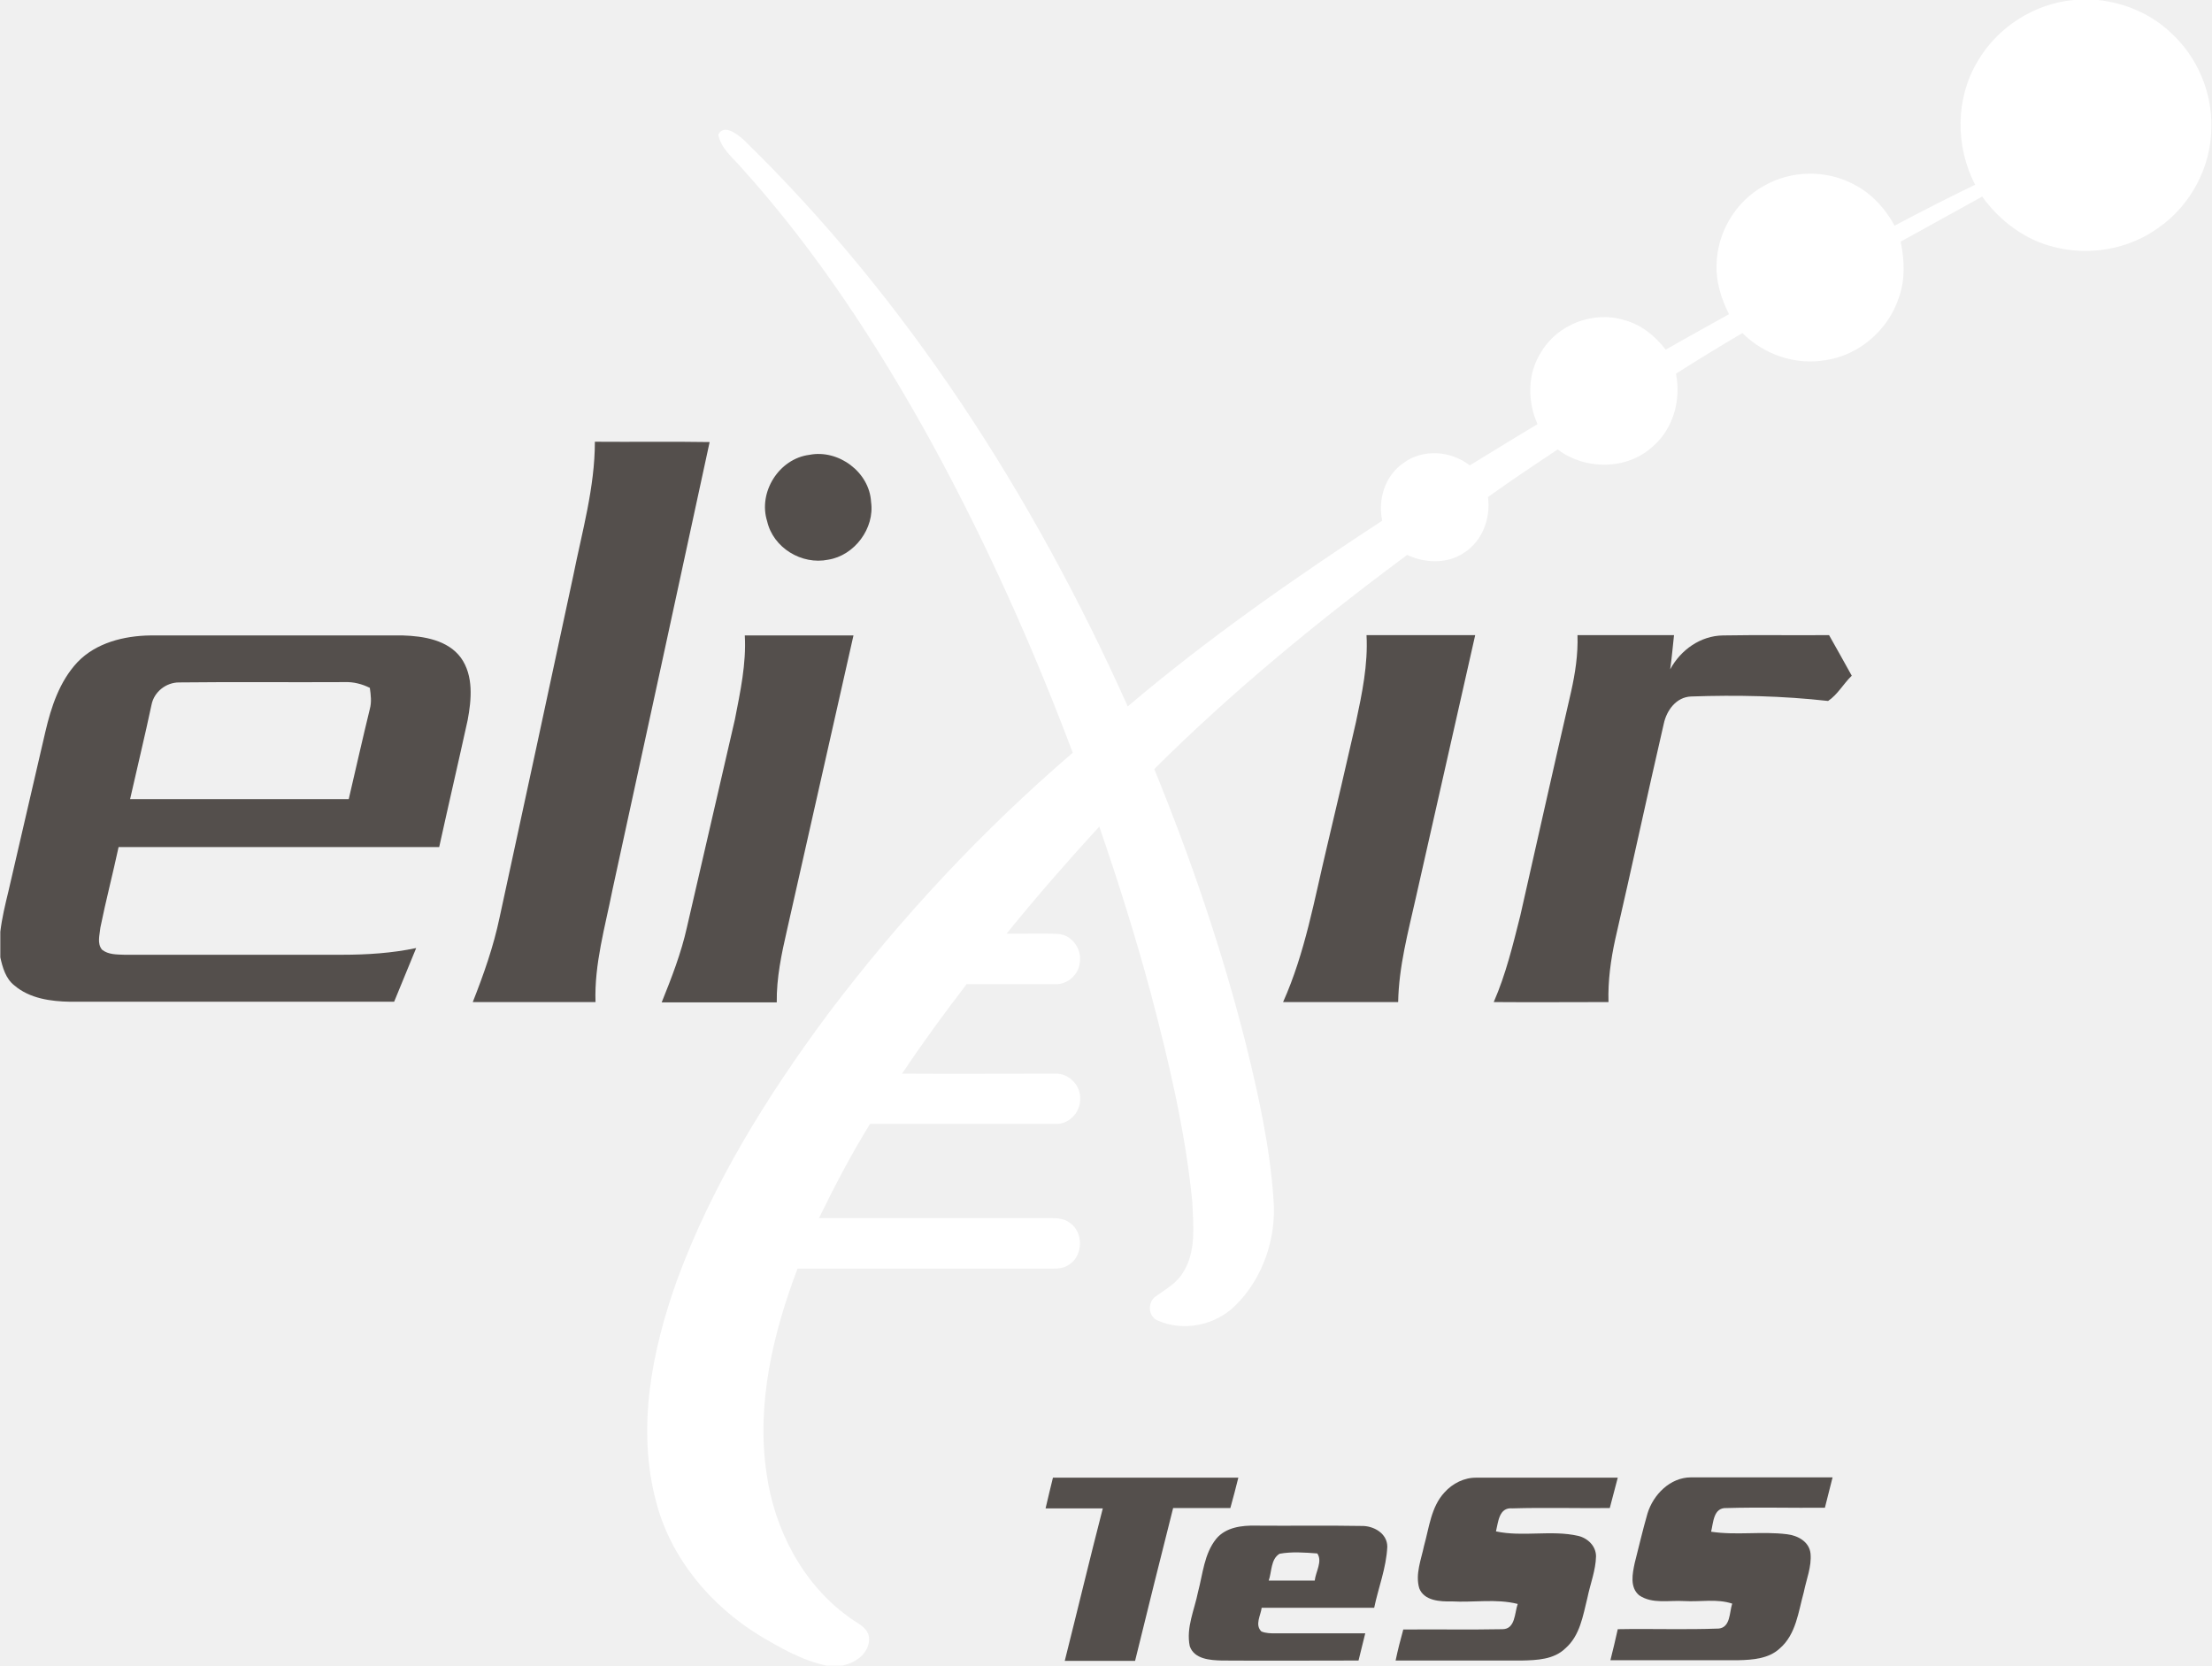
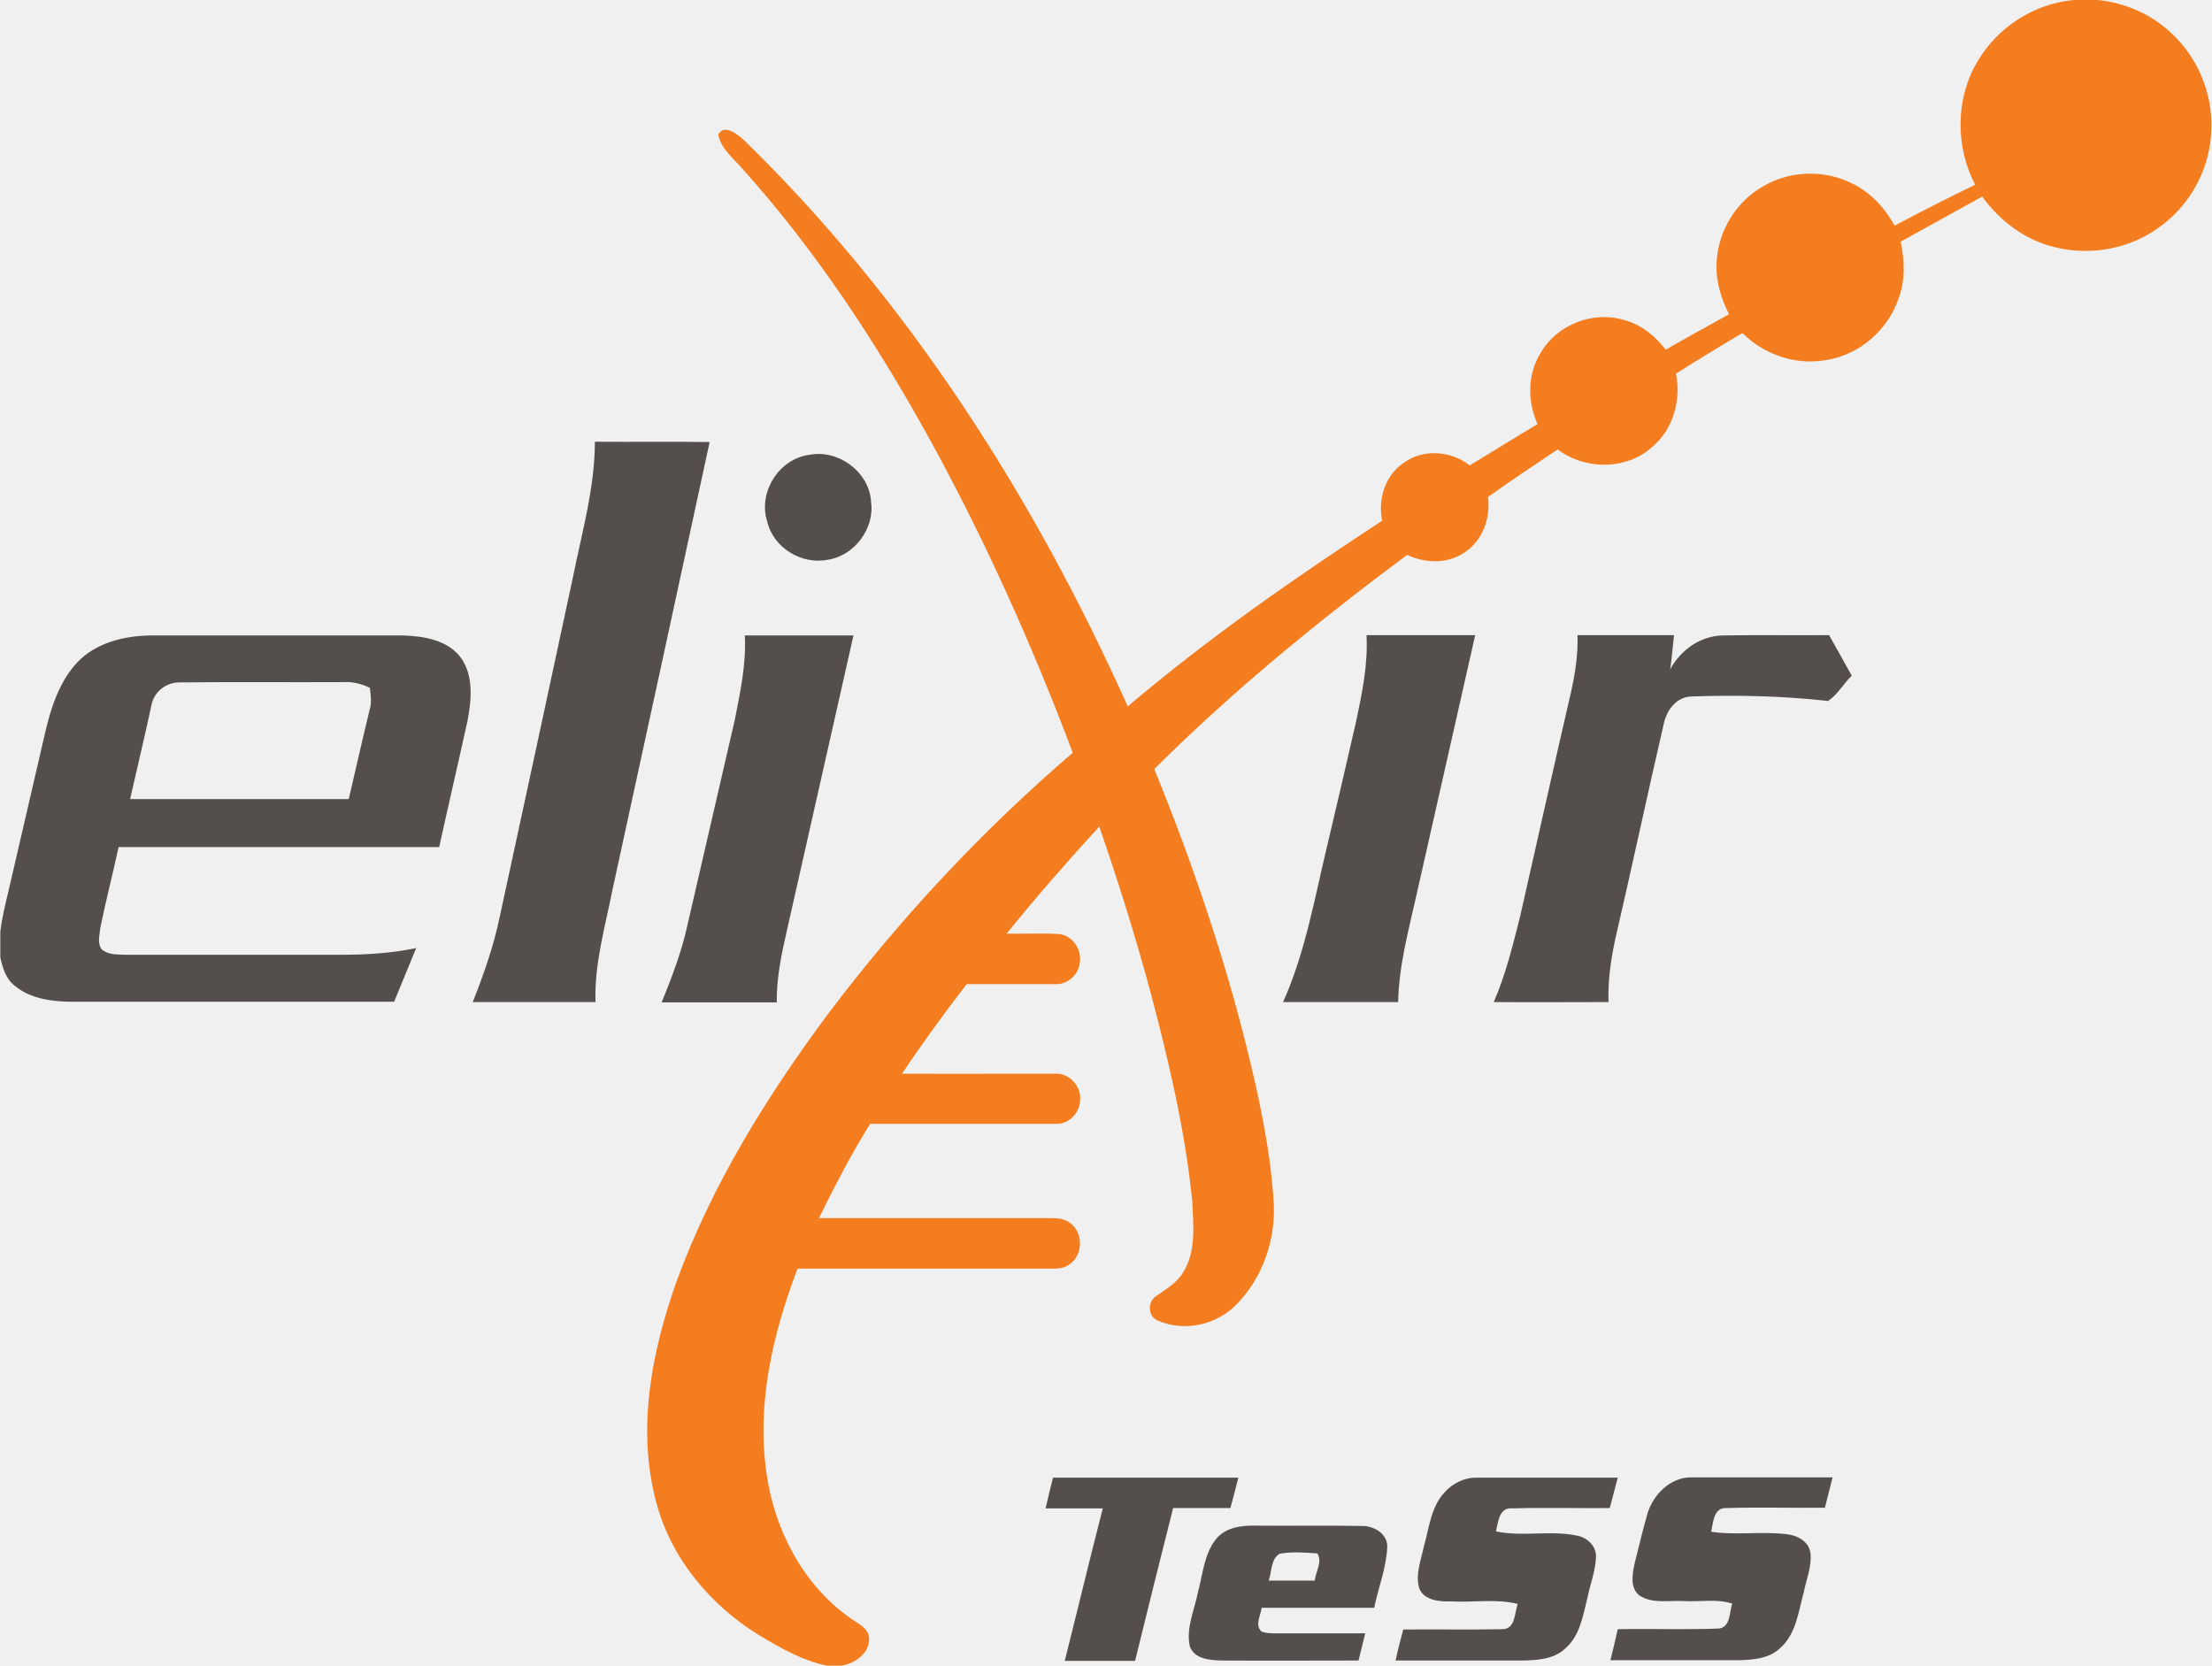
<svg xmlns="http://www.w3.org/2000/svg" version="1.1" id="Layer_1" x="0px" y="0px" viewBox="0 0 692 521" style="enable-background:new 0 0 692 521;" xml:space="preserve">
  <style type="text/css">
- 	.st0{fill:#ffffff;}
+ 	.st0{fill:#f47d20;}
	.st1{fill:#544F4C;}
</style>
  <path class="st0" d="M648.8,0h7.5c8.6,0.9,16.9,4.5,23.1,10.5C687.5,18,692.1,29,691.8,40c-0.1,12.3-6.5,24.3-16.6,31.3  c-9.3,6.7-21.5,8.8-32.5,6c-9.2-2.2-17.1-8.2-22.6-15.8c-8.5,4.7-17,9.4-25.5,14.1c1.2,5.8,1.5,11.9-0.6,17.6  c-3.3,10.1-12.5,18-23,19.5c-9.4,1.6-19.2-1.8-25.9-8.5c-7,4.1-14,8.4-20.8,12.7c1.7,8.3-0.9,17.5-7.5,23c-8,7.2-21,7.2-29.5,0.7  c-7.3,4.9-14.6,9.7-21.8,14.9c0.9,6.7-1.8,13.9-7.6,17.5c-5.3,3.5-12.1,3.2-17.7,0.6c-27.7,20.6-54.6,42.6-79.1,67  c11.5,28.2,21.4,57.1,28.8,86.6c3.9,15.8,7.4,31.8,8.5,48c1,12.1-3.3,24.8-12,33.3c-6.3,6.2-16.3,8.2-24.3,4.6  c-3-1.3-3.1-5.7-0.6-7.5c3.1-2.2,6.6-4.1,8.6-7.5c4.2-6.6,3.2-14.7,2.9-22.1c-2.2-22.3-7.4-44.1-13.1-65.7  c-4.7-17.4-10.1-34.6-16-51.7c-10,10.9-19.7,22-29,33.5c5.4,0.1,10.8-0.2,16.2,0.1c4.3,0.3,7.4,4.8,6.7,8.9c-0.3,3.8-3.9,7-7.7,6.8  c-9.2,0-18.5,0-27.7,0c-7,9.1-13.8,18.4-20.2,28c15.9,0.1,31.9,0,47.9,0c4.4-0.2,8.2,3.9,7.8,8.2c0,4.1-3.7,7.8-7.8,7.5  c-19.3,0-38.6,0-57.9,0c-5.9,9.5-11.1,19.5-16,29.5c24.3,0,48.6,0,72.9,0c1.9,0,3.9,0.2,5.5,1.4c4.4,2.9,4.3,10.3-0.1,13.1  c-1.6,1.2-3.5,1.3-5.4,1.3c-26.5,0-53.1,0-79.6,0c-7.7,20.3-12.9,42.3-9.7,64c2.4,17.4,11.2,34.5,25.6,44.9c2.5,2,6.6,3.3,6.5,7.2  c-0.2,4.5-4.5,7.4-8.6,8.1h-4.7c-7.6-1.6-14.4-5.5-21.1-9.5c-15.3-9.4-27.6-24.1-32.2-41.6c-6.2-23.1-1.4-47.4,6.5-69.5  c11.1-30.2,28.3-57.8,47.4-83.5c22.5-29.8,48.1-57.2,76.4-81.5c-12.5-33.2-27.1-65.8-44.1-96.9c-16.9-30.7-36.2-60.3-59.7-86.3  c-2.7-3.1-6.3-5.9-7.1-10.2c1.8-3.4,5.8-0.2,7.8,1.5c51.6,50.2,91,112,120.3,177.4c25.1-21.3,52.1-40.1,79.6-58.1  c-1.4-6.7,0.9-14.1,6.6-18c6.1-4.6,14.9-3.9,20.8,0.7c7.1-4.3,14.1-8.7,21.2-12.9c-3.2-7.1-3.2-15.8,1.1-22.5  c5.1-8.7,16.3-13,25.9-10.1c5.4,1.4,9.8,5,13.1,9.3c6.6-3.8,13.2-7.4,19.8-11.1c-2.4-4.8-4.1-10.1-3.9-15.5  c0.2-10.2,6.1-20,15.1-24.8c8.3-4.7,19-4.9,27.5-0.5c5.7,2.8,10.1,7.6,13.1,13.1c8.3-4.4,16.7-8.7,25.2-12.8  c-6.2-11.9-6.2-26.9,0.7-38.5C624.8,8.6,636.3,1.1,648.8,0z" />
  <path class="st1" d="M186.1,138.2c11.9,0.1,23.9-0.1,35.9,0.1c-10.1,46.7-20.2,93.4-30.4,140.1c-2.3,11.6-5.7,23.2-5.3,35.1  c-12.8,0-25.6,0-38.4,0c3.4-8.6,6.5-17.4,8.4-26.5c7.7-35.6,15.4-71.1,23-106.7C182.1,166.3,186.1,152.5,186.1,138.2z" />
  <path class="st1" d="M253.2,142.3c9.1-1.8,18.8,5.4,19.3,14.7c1.2,8.3-5.2,16.8-13.4,18.1c-8.3,1.7-17.2-3.7-19.1-12  C237.1,154,243.7,143.5,253.2,142.3z" />
  <path class="st1" d="M24.2,207.2c5.8-6.1,14.6-8.3,22.9-8.4c26.3,0,52.6,0,78.9,0c6.5,0.2,14.1,1.4,18.2,7c4,5.6,3.3,13.1,2.1,19.5  c-2.9,13.2-6,26.5-8.9,39.7c-33.4,0-66.8,0-100.3,0c-1.8,8.4-4,16.8-5.7,25.2c-0.2,2.3-1.1,4.9,0.5,6.9c2,1.6,4.6,1.5,7,1.6  c22.7,0,45.4,0,68.1,0c7.8,0,15.6-0.5,23.2-2.1c-2.3,5.6-4.6,11.2-6.9,16.8c-33.8,0-67.5,0-101.3,0c-6.1-0.1-12.7-1-17.5-5.1  c-2.7-2.1-3.7-5.6-4.4-8.8v-8c0.5-4.2,1.5-8.4,2.5-12.5c3.9-16.7,7.7-33.4,11.6-50.1C16,221.2,18.6,213.2,24.2,207.2 M47.4,220.5  c-2.1,9.9-4.5,19.7-6.7,29.5c22.8,0,45.6,0,68.4,0c2.2-9.4,4.3-18.8,6.6-28.2c0.6-2.2,0.3-4.4,0-6.6c-2.4-1.2-5.1-1.9-7.8-1.8  c-17.3,0.1-34.6-0.1-51.9,0.1C52,213.5,48.2,216.4,47.4,220.5z" />
  <path class="st1" d="M233,198.8c11.3,0,22.6,0,34,0c-6.9,30.7-13.9,61.5-20.8,92.2c-1.7,7.4-3.3,14.9-3.2,22.6c-12,0-24,0-36,0  c3.1-7.7,6.1-15.4,7.9-23.5c5-21.7,10-43.3,15-65C231.6,216.4,233.5,207.6,233,198.8z" />
  <path class="st1" d="M424.2,225.9c1.9-8.9,3.8-18,3.3-27.2c11.3,0,22.7,0,34,0c-6.2,27.4-12.4,54.8-18.6,82.3  c-2.4,10.7-5.3,21.4-5.5,32.5c-12,0-24,0-36,0c6.9-15.4,9.8-32.2,13.7-48.5C418.2,252,421.2,239,424.2,225.9z" />
  <path class="st1" d="M491.5,216.4c1.3-5.8,2.2-11.7,2-17.7c10.1,0,20.1,0,30.2,0c-0.4,3.6-0.7,7.2-1.2,10.7  c3.3-6.1,9.5-10.5,16.5-10.6c11-0.2,22.1,0,33.2-0.1c2.4,4.2,4.7,8.4,7.1,12.7c-2.6,2.5-4.4,5.9-7.4,7.9  c-14.2-1.6-28.6-1.9-42.9-1.4c-4.6,0.2-7.6,4.3-8.5,8.5c-5.2,22.5-10,45-15.2,67.5c-1.4,6.4-2.3,13-2.1,19.6c-12,0-23.9,0.1-35.9,0  c3.8-8.7,6-17.9,8.3-27C480.9,263.1,486.1,239.8,491.5,216.4z" />
  <path class="st1" d="M329.4,462.3c19.3,0,38.7,0,58,0c-0.8,3.2-1.6,6.3-2.5,9.5c-6,0-11.9,0-17.9,0c-4,15.9-8,31.8-11.9,47.8  c-7.3,0-14.7,0-22,0c4-15.9,7.8-31.8,11.9-47.7c-6,0-12,0-17.9,0C327.9,468.6,328.6,465.4,329.4,462.3z" />
  <path class="st1" d="M451.9,466.9c2.5-2.8,6.2-4.7,10.1-4.6c14.7,0,29.4,0,44.1,0c-0.8,3.2-1.7,6.3-2.5,9.5  c-10.2,0.1-20.3-0.2-30.5,0.1c-4.2-0.4-4.4,4.4-5.1,7.2c8.4,1.8,17.3-0.5,25.7,1.4c3,0.7,5.6,3.2,5.6,6.4c-0.1,4.4-1.8,8.6-2.7,13  c-1.4,5.6-2.3,11.8-6.9,15.8c-3.6,3.5-8.9,3.7-13.6,3.8c-13.1,0-26.3,0-39.5,0c0.7-3.3,1.5-6.5,2.4-9.7c10.3-0.1,20.7,0.1,31-0.1  c4.1,0,3.8-5.1,4.8-7.9c-6.7-1.7-13.8-0.4-20.7-0.8c-3.6,0.1-8.6-0.2-10.1-4.1c-1.3-4.4,0.6-9,1.5-13.3  C447.1,477.9,447.7,471.4,451.9,466.9z" />
  <path class="st1" d="M515.4,473.5c1.8-5.9,7.1-11.3,13.6-11.3c14.8,0,29.5,0,44.3,0c-0.8,3.2-1.6,6.3-2.4,9.5  c-10.3,0.1-20.5-0.2-30.8,0.1c-4.1-0.2-4.1,4.6-4.8,7.4c7.9,1.2,15.9-0.2,23.8,0.8c3.3,0.4,6.9,2.3,7.3,6c0.4,4.1-1.3,8.1-2.1,12.1  c-1.7,6.1-2.4,13.2-7.5,17.6c-3.4,3.2-8.4,3.6-12.9,3.7c-13.4,0-26.7,0-40.1,0c0.8-3.2,1.6-6.5,2.3-9.7c10.5-0.2,21,0.2,31.6-0.2  c3.7-0.4,3.3-5.1,4.2-7.8c-4.8-1.6-10-0.5-15-0.8c-4.7-0.3-10,1-14.1-1.8c-3-2.5-2.1-6.8-1.4-10.1  C512.7,483.9,513.9,478.7,515.4,473.5z" />
  <path class="st1" d="M380.5,481.4c3-3.6,8-4.2,12.4-4.1c11,0.1,22-0.1,33,0.1c3.8-0.1,8.1,2.3,8.1,6.5c-0.3,6.6-2.8,12.8-4.1,19.1  c-11.8,0-23.5,0-35.2,0c-0.3,2.4-2.2,5.3-0.1,7.4c1.4,0.6,3,0.6,4.5,0.6c9.3,0,18.6,0,28,0c-0.7,2.8-1.4,5.7-2.1,8.5  c-14.3,0-28.5,0.1-42.8,0c-3.6-0.1-8.6-0.4-10-4.5c-1.2-5.8,1.5-11.4,2.6-17C376.3,492.4,376.7,486.1,380.5,481.4 M400.3,486.1  c-2.8,1.7-2.4,5.6-3.4,8.4c4.8,0,9.6,0,14.4,0c0.3-2.8,2.5-6,0.8-8.5C408.1,485.7,404.1,485.4,400.3,486.1z" />
</svg>
